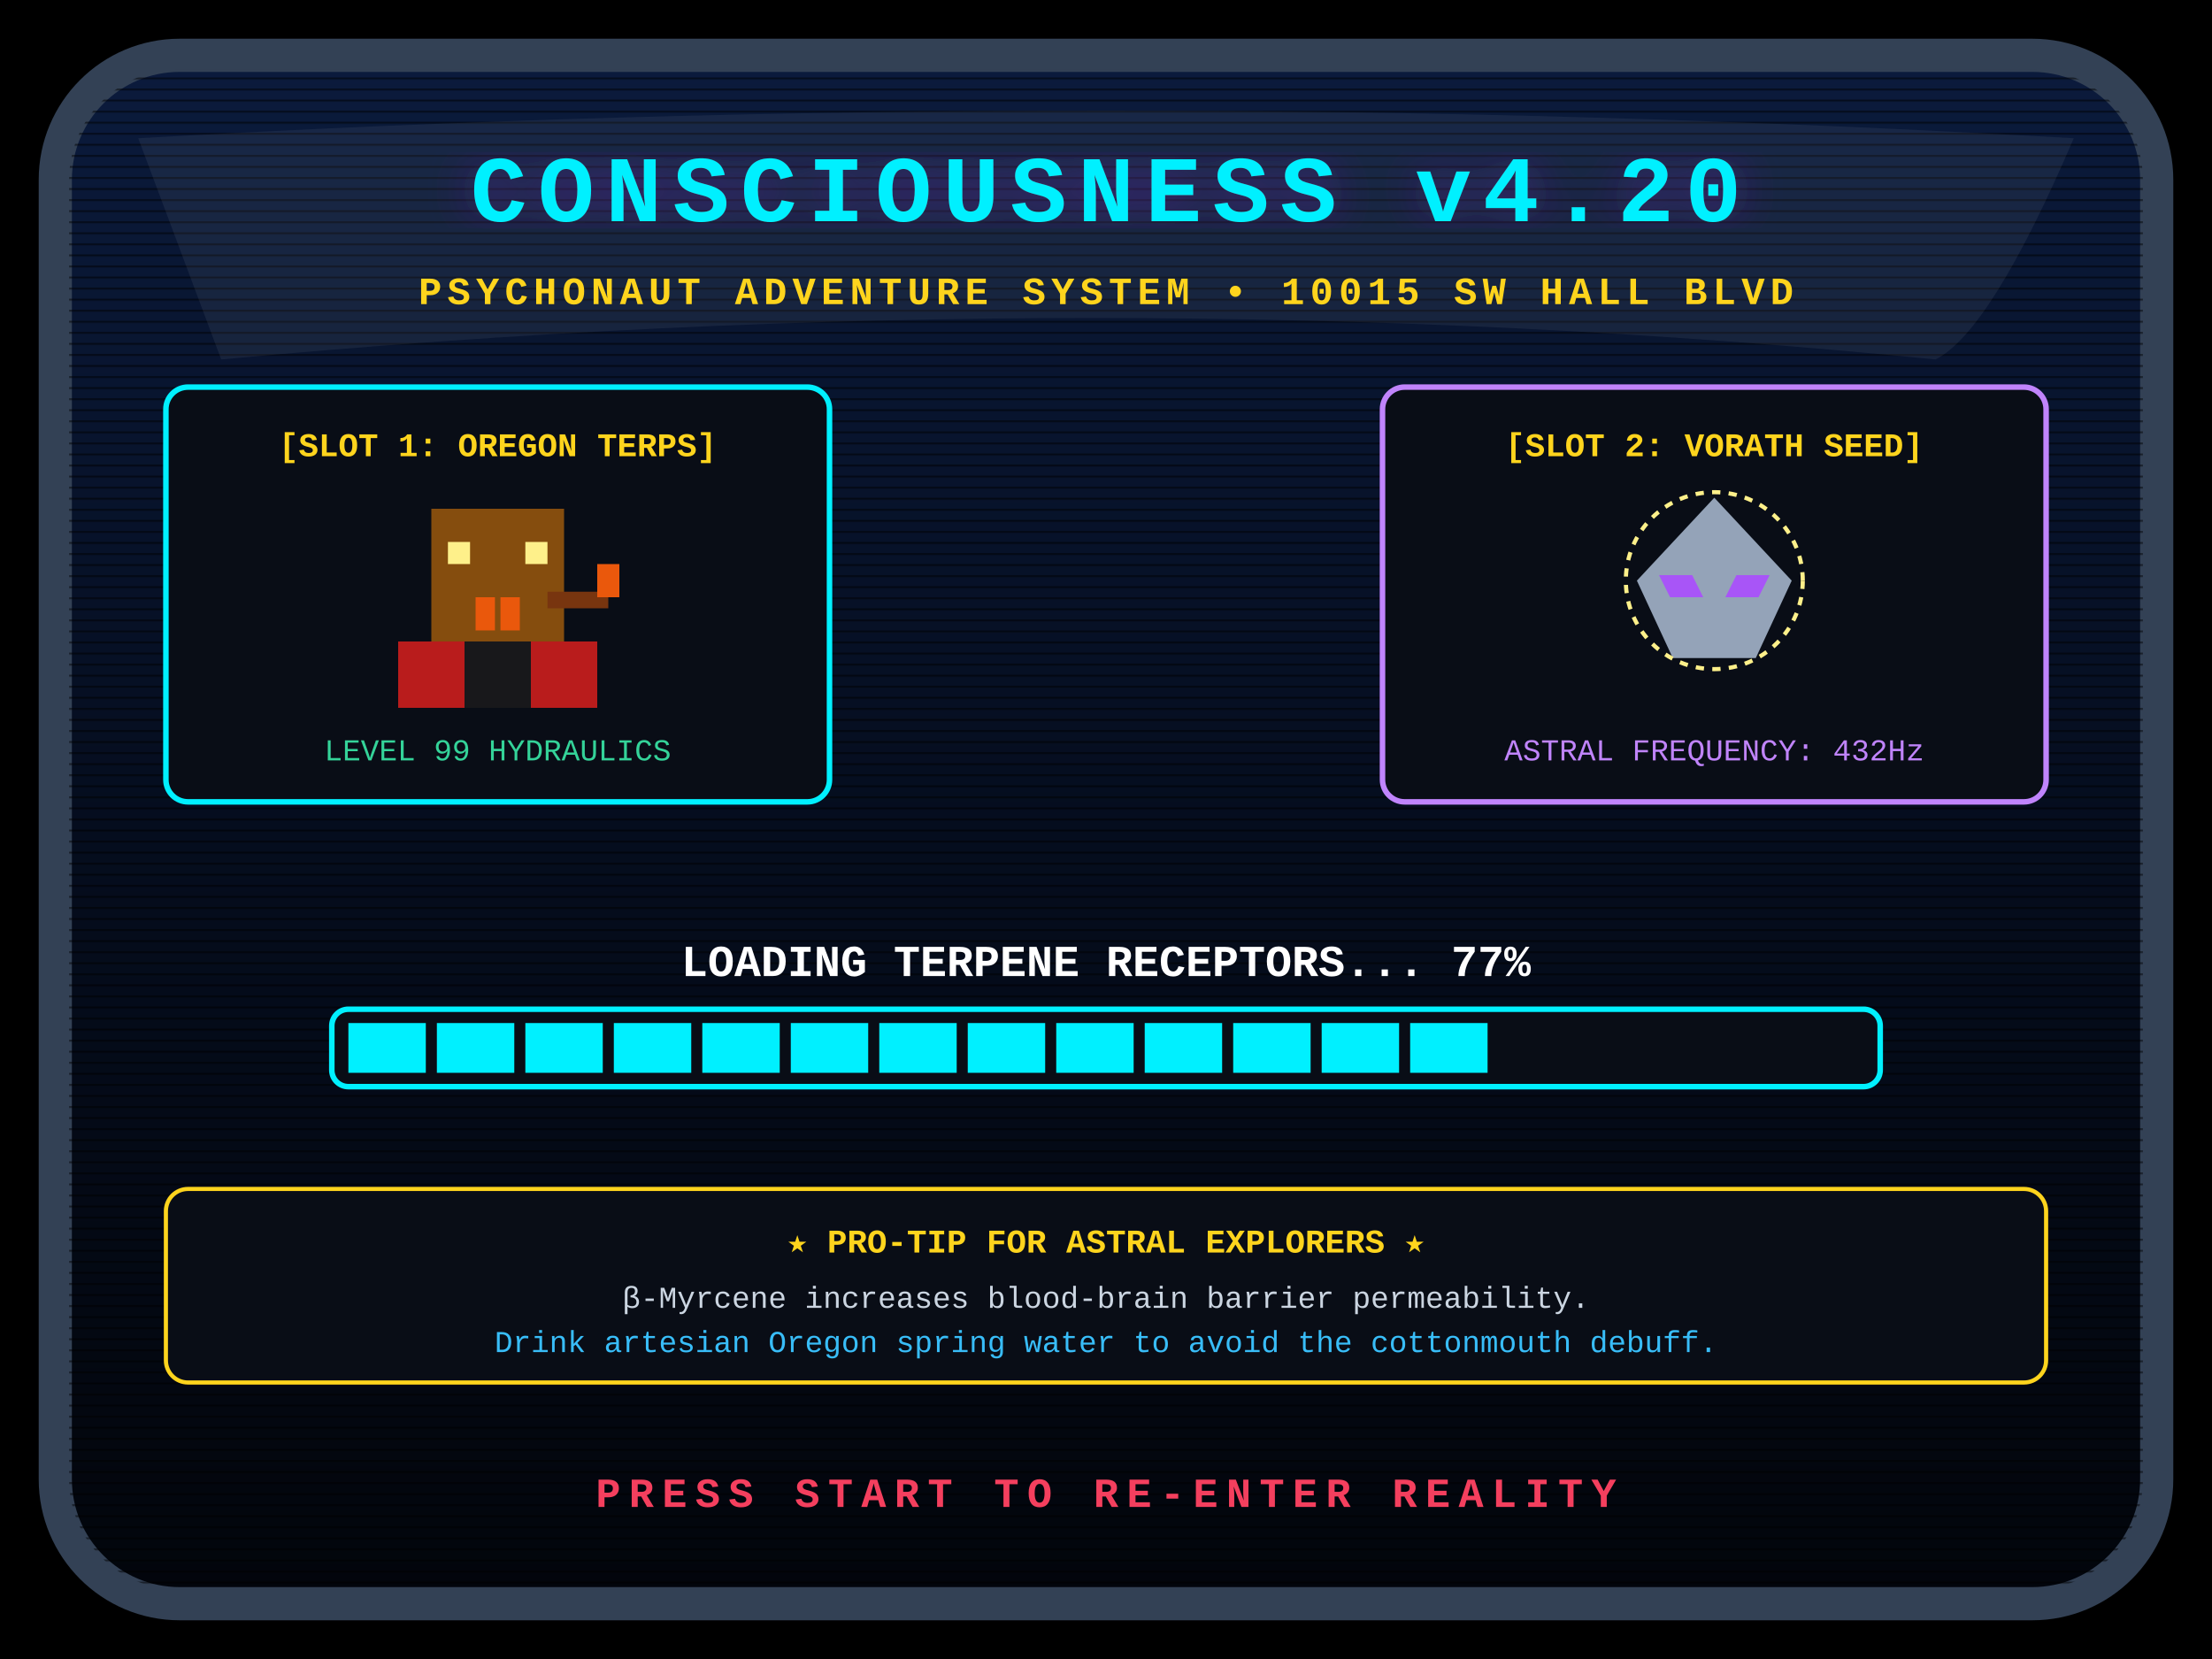
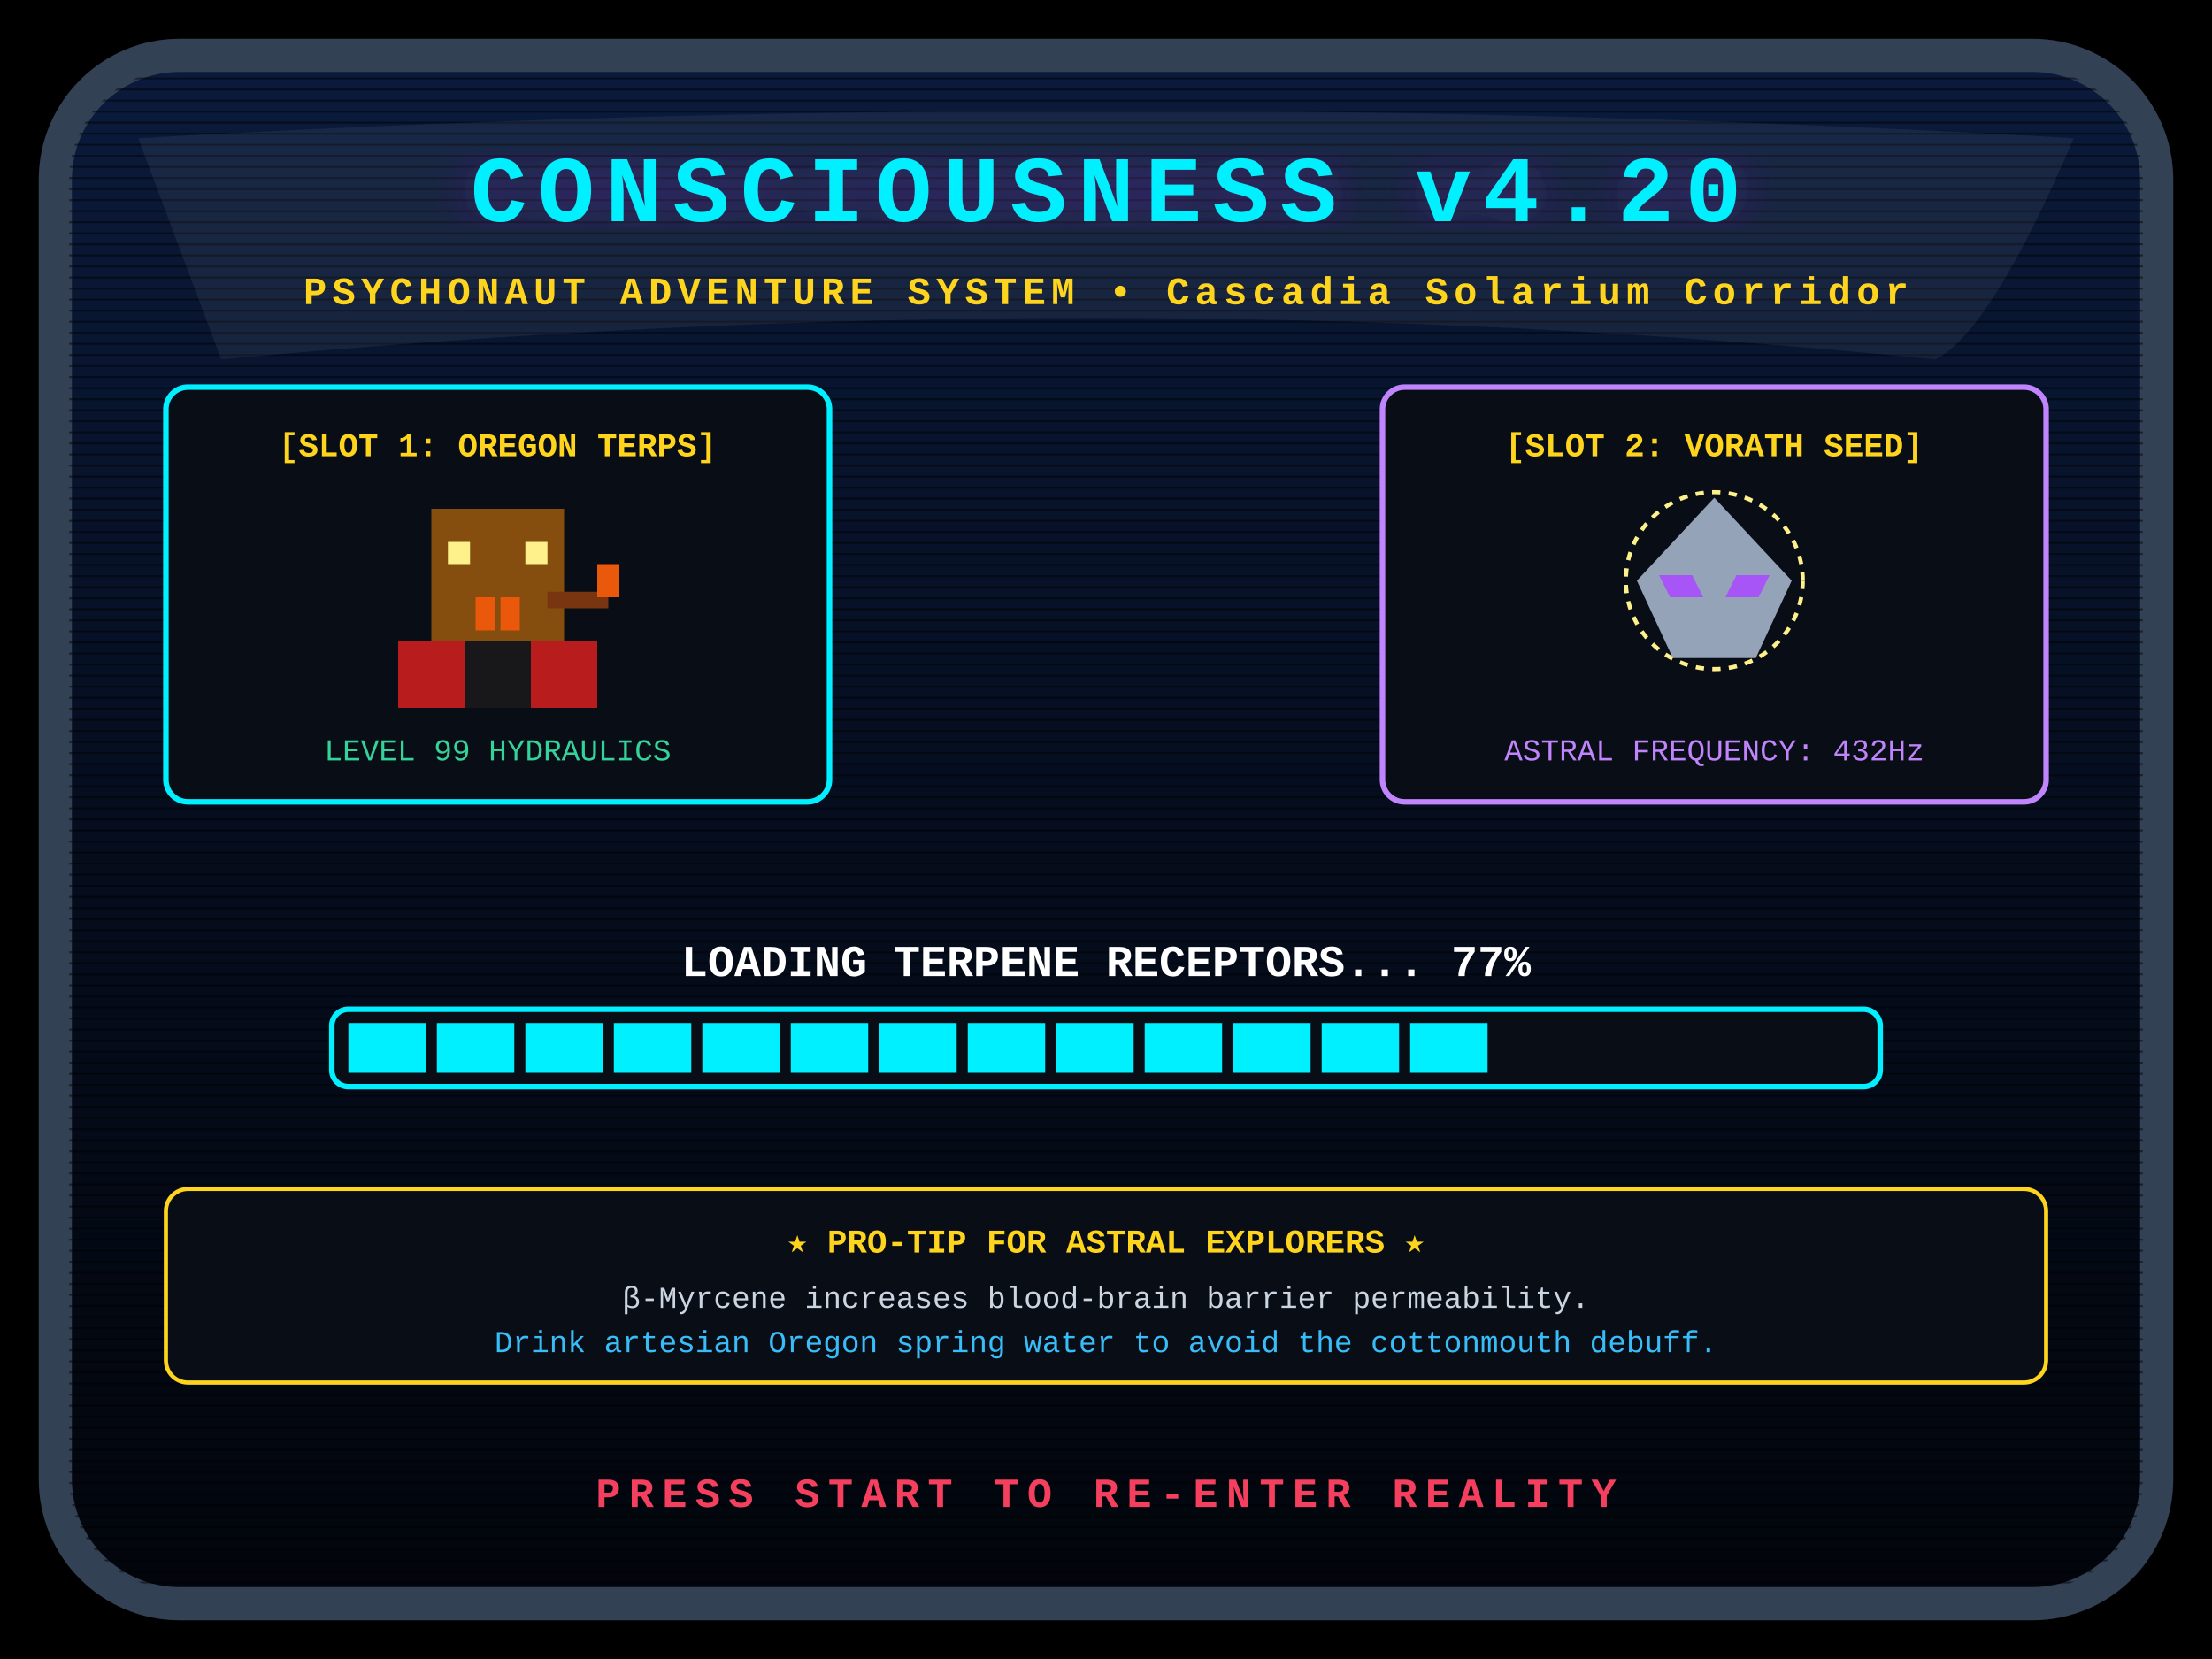
<svg xmlns="http://www.w3.org/2000/svg" viewBox="0 0 800 600" width="100%" height="100%">
  <defs>
    <linearGradient id="crtGlass" x1="0%" y1="0%" x2="0%" y2="100%">
      <stop offset="0%" stop-color="#0b1b3d" />
      <stop offset="50%" stop-color="#050d1e" />
      <stop offset="100%" stop-color="#02050b" />
    </linearGradient>
    <pattern id="scanlines" width="4" height="4" patternUnits="userSpaceOnUse">
      <line x1="0" y1="0" x2="4" y2="0" stroke="#000000" stroke-width="1.5" opacity="0.45" />
    </pattern>
    <filter id="pixelGlow">
      <feDropShadow dx="0" dy="0" stdDeviation="4" flood-color="#00f0ff" flood-opacity="0.8" />
      <feDropShadow dx="0" dy="0" stdDeviation="8" flood-color="#7928ca" flood-opacity="0.5" />
    </filter>
  </defs>
  <rect width="800" height="600" fill="#000000" />
  <rect x="20" y="20" width="760" height="560" rx="45" fill="url(#crtGlass)" stroke="#334155" stroke-width="12" />
  <rect x="25" y="25" width="750" height="550" rx="40" fill="url(#scanlines)" />
  <path d="M 50 50 Q 400 30 750 50 Q 720 120 700 130 Q 400 100 80 130 Z" fill="#ffffff" opacity="0.06" />
  <g transform="translate(400, 80)">
    <text font-family="'Courier New', monospace" font-weight="900" font-size="34" fill="#00f0ff" text-anchor="middle" letter-spacing="4" filter="url(#pixelGlow)">CONSCIOUSNESS v4.20</text>
-     <text font-family="'Courier New', monospace" font-weight="700" font-size="14" fill="#fed41d" text-anchor="middle" letter-spacing="2" y="30">PSYCHONAUT ADVENTURE SYSTEM • 10015 SW HALL BLVD</text>
+     <text font-family="'Courier New', monospace" font-weight="700" font-size="14" fill="#fed41d" text-anchor="middle" letter-spacing="2" y="30">PSYCHONAUT ADVENTURE SYSTEM • Cascadia Solarium Corridor</text>
  </g>
  <g transform="translate(180, 220)">
    <rect x="-120" y="-80" width="240" height="150" rx="8" fill="#090d16" stroke="#00f0ff" stroke-width="2" />
    <text x="0" y="-55" font-family="'Courier New', monospace" font-weight="900" font-size="12" fill="#fed41d" text-anchor="middle">[SLOT 1: OREGON TERPS]</text>
    <rect x="-24" y="-36" width="48" height="48" fill="#854d0e" />
    <rect x="-36" y="12" width="72" height="24" fill="#b91c1c" />
    <rect x="-12" y="12" width="24" height="24" fill="#18181b" />
    <rect x="-8" y="-4" width="7" height="12" fill="#ea580c" />
    <rect x="1" y="-4" width="7" height="12" fill="#ea580c" />
    <rect x="-18" y="-24" width="8" height="8" fill="#fef08a" />
    <rect x="10" y="-24" width="8" height="8" fill="#fef08a" />
    <rect x="18" y="-6" width="22" height="6" fill="#78350f" />
    <rect x="36" y="-16" width="8" height="12" fill="#ea580c" />
    <text x="0" y="55" font-family="'Courier New', monospace" font-size="11" fill="#34d399" text-anchor="middle">LEVEL 99 HYDRAULICS</text>
  </g>
  <g transform="translate(620, 220)">
    <rect x="-120" y="-80" width="240" height="150" rx="8" fill="#090d16" stroke="#c084fc" stroke-width="2" />
    <text x="0" y="-55" font-family="'Courier New', monospace" font-weight="900" font-size="12" fill="#fed41d" text-anchor="middle">[SLOT 2: VORATH SEED]</text>
    <polygon points="0,-40 -28,-10 -15,18 15,18 28,-10" fill="#94a3b8" />
    <polygon points="-20,-12 -8,-12 -4,-4 -16,-4" fill="#a855f7" />
    <polygon points="20,-12 8,-12 4,-4 16,-4" fill="#a855f7" />
    <circle cx="0" cy="-10" r="32" fill="none" stroke="#fef08a" stroke-width="1.5" stroke-dasharray="3,3" />
    <text x="0" y="55" font-family="'Courier New', monospace" font-size="11" fill="#c084fc" text-anchor="middle">ASTRAL FREQUENCY: 432Hz</text>
  </g>
  <g transform="translate(400, 365)">
    <text font-family="'Courier New', monospace" font-weight="900" font-size="16" fill="#ffffff" text-anchor="middle" y="-12">LOADING TERPENE RECEPTORS... 77%</text>
    <rect x="-280" y="0" width="560" height="28" rx="6" fill="#090d16" stroke="#00f0ff" stroke-width="2" />
    <g fill="#00f0ff">
      <rect x="-274" y="5" width="28" height="18" />
      <rect x="-242" y="5" width="28" height="18" />
      <rect x="-210" y="5" width="28" height="18" />
      <rect x="-178" y="5" width="28" height="18" />
      <rect x="-146" y="5" width="28" height="18" />
      <rect x="-114" y="5" width="28" height="18" />
      <rect x="-82" y="5" width="28" height="18" />
      <rect x="-50" y="5" width="28" height="18" />
      <rect x="-18" y="5" width="28" height="18" />
      <rect x="14" y="5" width="28" height="18" />
      <rect x="46" y="5" width="28" height="18" />
      <rect x="78" y="5" width="28" height="18" />
      <rect x="110" y="5" width="28" height="18" />
    </g>
  </g>
  <g transform="translate(400, 465)">
    <rect x="-340" y="-35" width="680" height="70" rx="8" fill="#090d16" stroke="#fed41d" stroke-width="1.5" />
    <text font-family="'Courier New', monospace" font-weight="900" font-size="12" fill="#fed41d" text-anchor="middle" y="-12">★ PRO-TIP FOR ASTRAL EXPLORERS ★</text>
    <text font-family="'Courier New', monospace" font-size="11" fill="#cbd5e1" text-anchor="middle" y="8">β-Myrcene increases blood-brain barrier permeability.</text>
    <text font-family="'Courier New', monospace" font-size="11" fill="#38bdf8" text-anchor="middle" y="24">Drink artesian Oregon spring water to avoid the cottonmouth debuff.</text>
  </g>
  <text x="400" y="545" font-family="'Courier New', monospace" font-weight="900" font-size="15" fill="#f43f5e" text-anchor="middle" letter-spacing="3">PRESS START TO RE-ENTER REALITY</text>
</svg>
